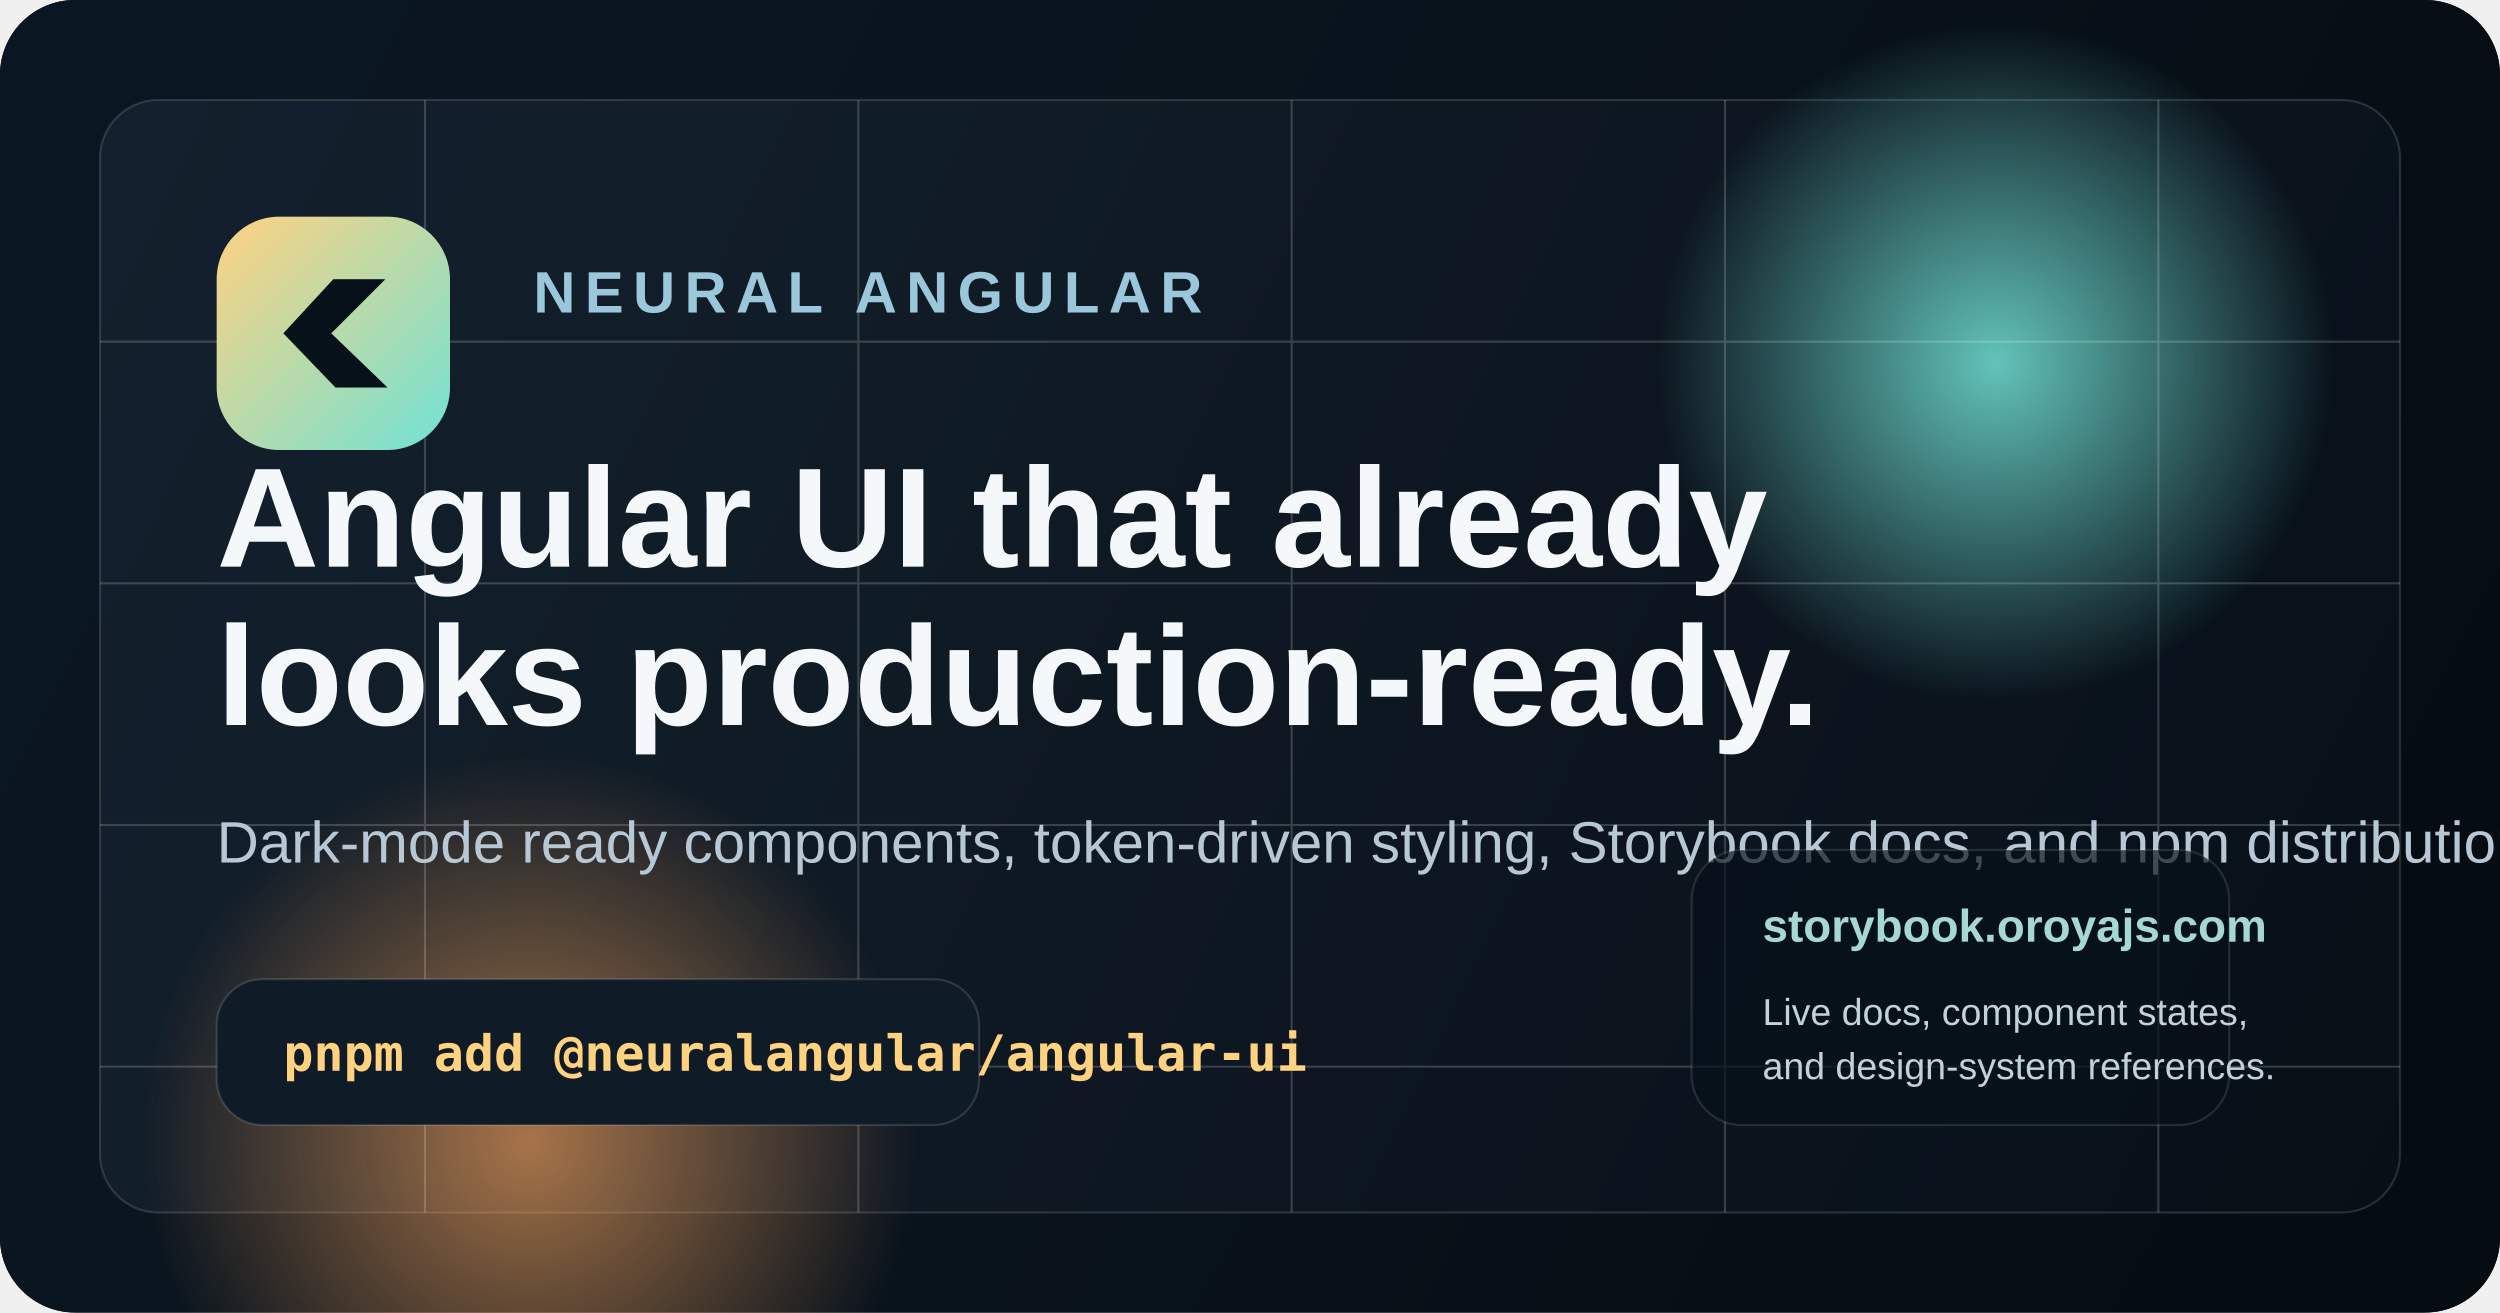
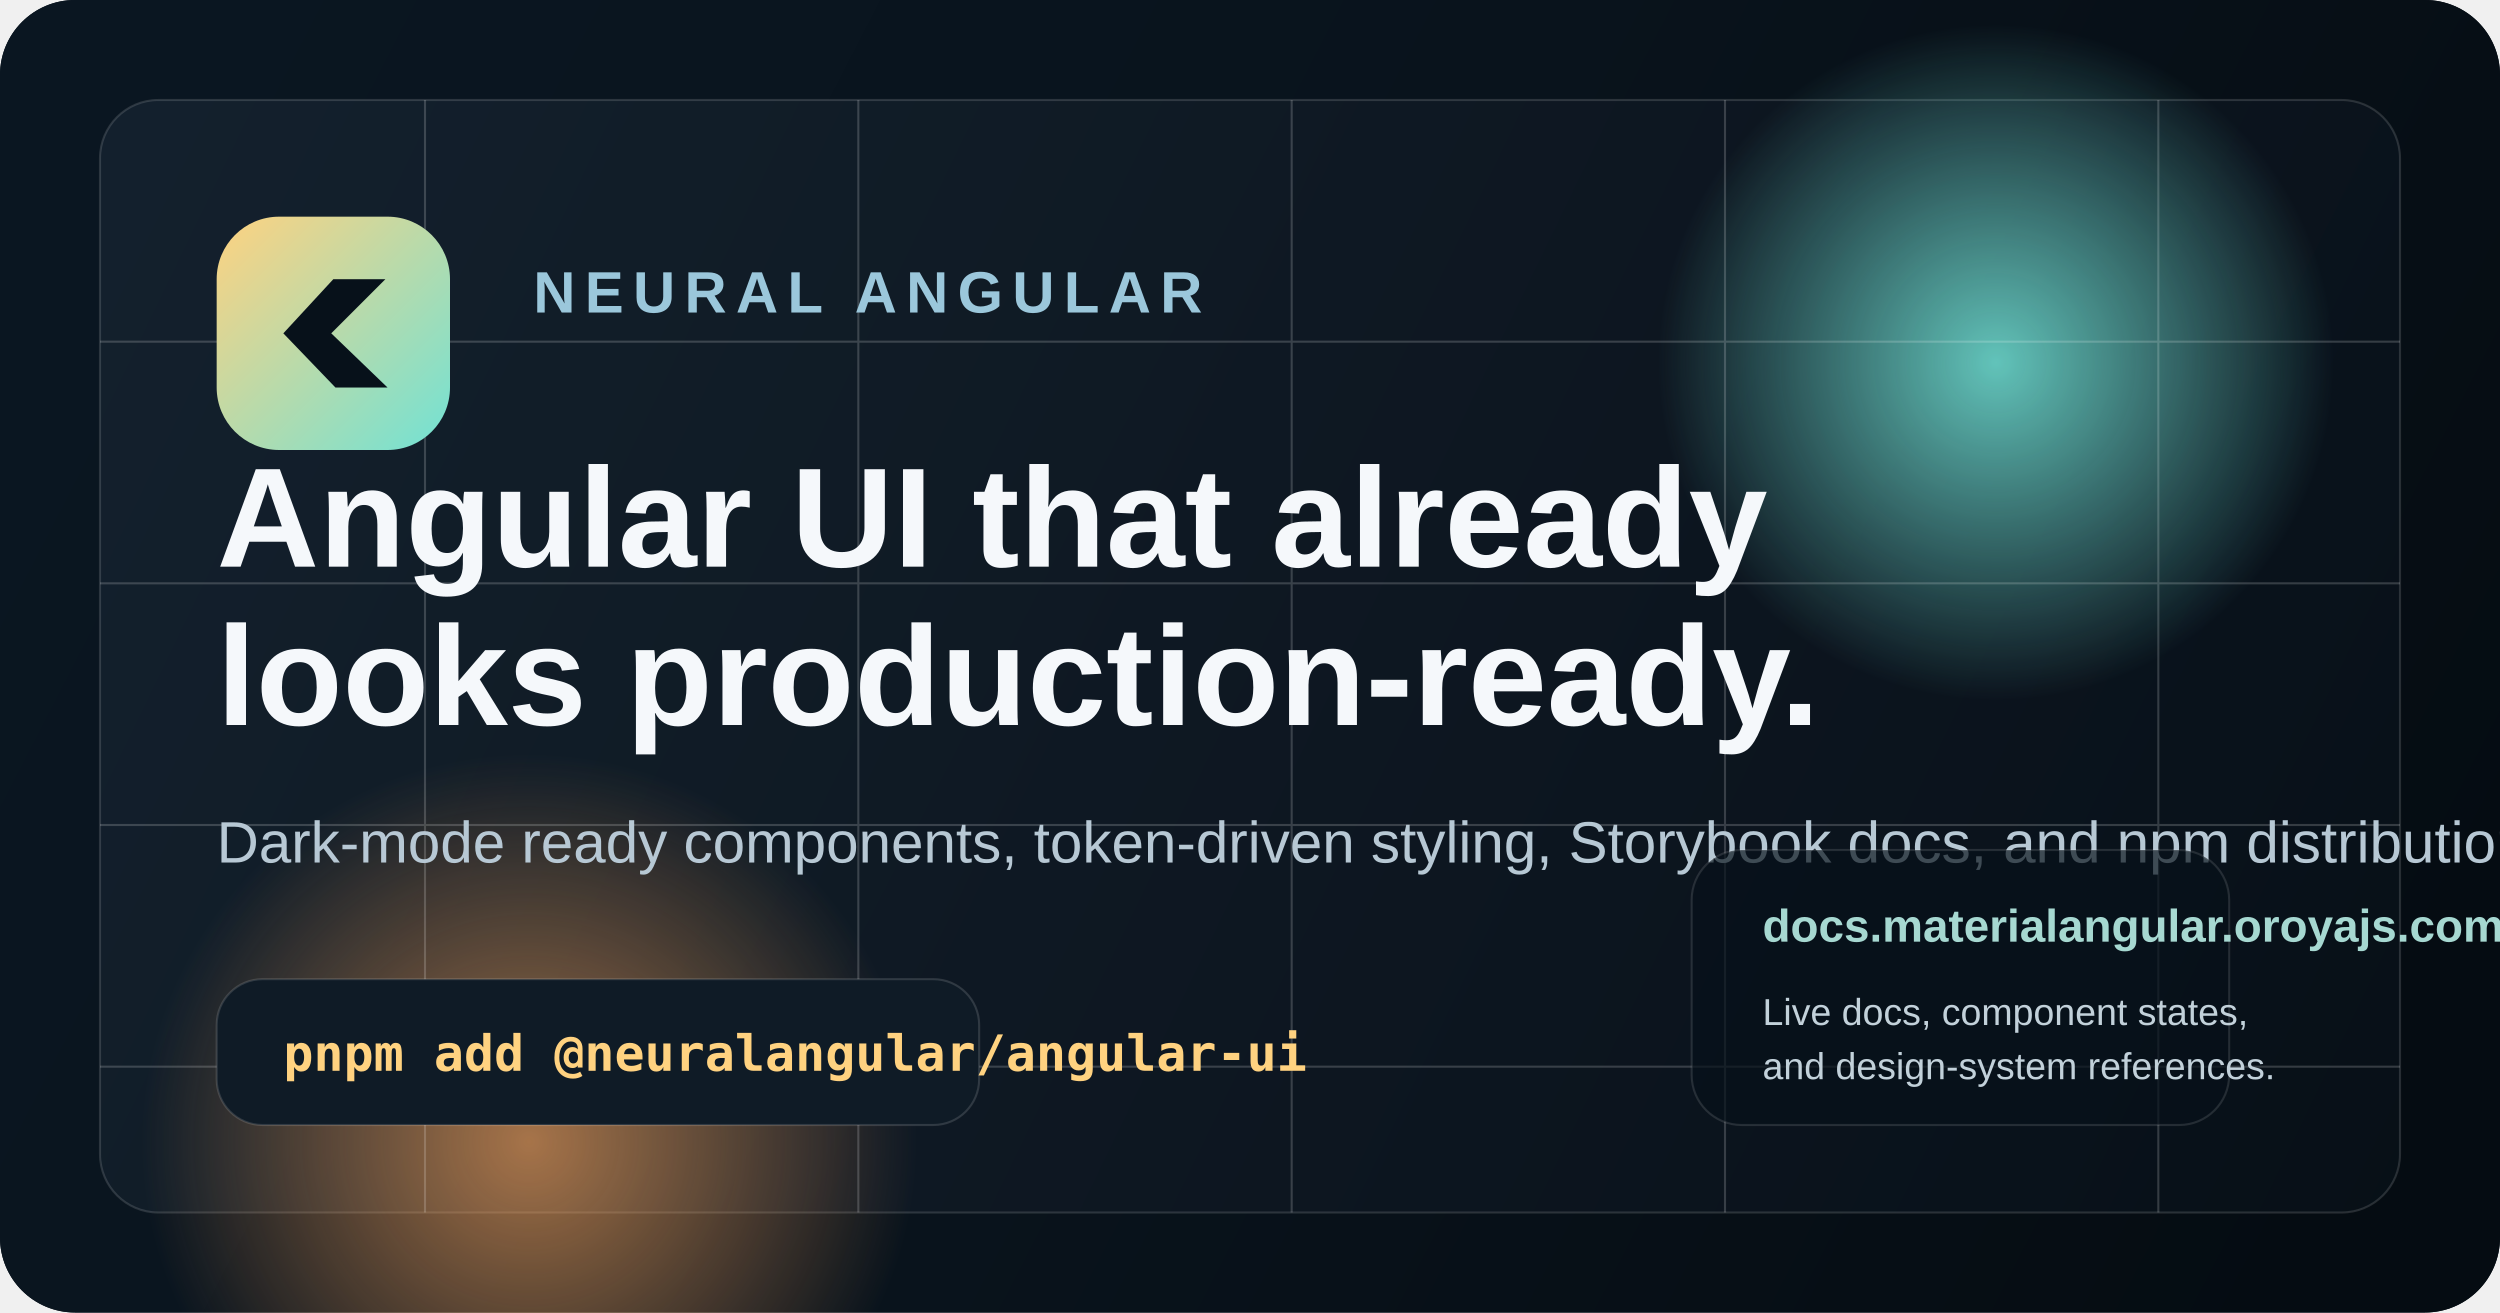
<svg xmlns="http://www.w3.org/2000/svg" width="1200" height="630" viewBox="0 0 1200 630" fill="none">
  <rect width="1200" height="630" rx="36" fill="#07111A" />
  <rect width="1200" height="630" rx="36" fill="url(#bg)" />
  <rect x="48" y="48" width="1104" height="534" rx="28" fill="url(#panel)" stroke="rgba(255,255,255,0.14)" />
  <circle cx="958" cy="174" r="162" fill="url(#glowA)" opacity="0.85" />
  <circle cx="254" cy="548" r="186" fill="url(#glowB)" opacity="0.65" />
  <g opacity="0.18">
    <path d="M48 164H1152" stroke="white" />
    <path d="M48 280H1152" stroke="white" />
    <path d="M48 396H1152" stroke="white" />
    <path d="M48 512H1152" stroke="white" />
    <path d="M204 48V582" stroke="white" />
    <path d="M412 48V582" stroke="white" />
    <path d="M620 48V582" stroke="white" />
    <path d="M828 48V582" stroke="white" />
    <path d="M1036 48V582" stroke="white" />
  </g>
  <rect x="104" y="104" width="112" height="112" rx="30" fill="url(#brand)" />
  <path d="M136 160L160 134H185L159 160L186 186H161L136 160Z" fill="#07111A" />
  <text x="256" y="150" fill="#9BC7DB" font-family="'Plus Jakarta Sans', Arial, sans-serif" font-size="28" font-weight="700" letter-spacing="0.16em">NEURAL ANGULAR</text>
  <text x="104" y="272" fill="#F5F8FB" font-family="'Plus Jakarta Sans', Arial, sans-serif" font-size="68" font-weight="800">Angular UI that already</text>
  <text x="104" y="348" fill="#F5F8FB" font-family="'Plus Jakarta Sans', Arial, sans-serif" font-size="68" font-weight="800">looks production-ready.</text>
  <text x="104" y="414" fill="#B7C8D4" font-family="'Plus Jakarta Sans', Arial, sans-serif" font-size="28" font-weight="500">Dark-mode ready components, token-driven styling, Storybook docs, and npm distribution.</text>
  <rect x="104" y="470" width="366" height="70" rx="22" fill="#0F1B26" stroke="rgba(255,255,255,0.14)" />
  <text x="136" y="514" fill="#FFD280" font-family="'JetBrains Mono', monospace" font-size="24" font-weight="600">pnpm add @neuralangular/angular-ui</text>
  <rect x="812" y="408" width="258" height="132" rx="24" fill="rgba(7,17,26,0.68)" stroke="rgba(255,255,255,0.12)" />
-   <text x="846" y="452" fill="#A6D8D1" font-family="'Plus Jakarta Sans', Arial, sans-serif" font-size="22" font-weight="700">storybook.oroyajs.com</text>
+   <text x="846" y="452" fill="#A6D8D1" font-family="'Plus Jakarta Sans', Arial, sans-serif" font-size="22" font-weight="700">docs.materialangular.oroyajs.com</text>
  <text x="846" y="492" fill="#C2D1DA" font-family="'Plus Jakarta Sans', Arial, sans-serif" font-size="18" font-weight="500">Live docs, component states,</text>
  <text x="846" y="518" fill="#C2D1DA" font-family="'Plus Jakarta Sans', Arial, sans-serif" font-size="18" font-weight="500">and design-system references.</text>
  <defs>
    <linearGradient id="bg" x1="64" y1="48" x2="1118" y2="592" gradientUnits="userSpaceOnUse">
      <stop stop-color="#0A1621" />
      <stop offset="0.5" stop-color="#09131C" />
      <stop offset="1" stop-color="#050C12" />
    </linearGradient>
    <linearGradient id="panel" x1="48" y1="48" x2="1152" y2="582" gradientUnits="userSpaceOnUse">
      <stop stop-color="rgba(20,33,46,0.92)" />
      <stop offset="1" stop-color="rgba(8,16,24,0.92)" />
    </linearGradient>
    <radialGradient id="glowA" cx="0" cy="0" r="1" gradientUnits="userSpaceOnUse" gradientTransform="translate(958 174) rotate(90) scale(162)">
      <stop stop-color="#71E2D5" />
      <stop offset="1" stop-color="#71E2D5" stop-opacity="0" />
    </radialGradient>
    <radialGradient id="glowB" cx="0" cy="0" r="1" gradientUnits="userSpaceOnUse" gradientTransform="translate(254 548) rotate(90) scale(186)">
      <stop stop-color="#F7A35C" />
      <stop offset="1" stop-color="#F7A35C" stop-opacity="0" />
    </radialGradient>
    <linearGradient id="brand" x1="104" y1="104" x2="216" y2="216" gradientUnits="userSpaceOnUse">
      <stop stop-color="#FFD280" />
      <stop offset="1" stop-color="#71E2D5" />
    </linearGradient>
  </defs>
</svg>
